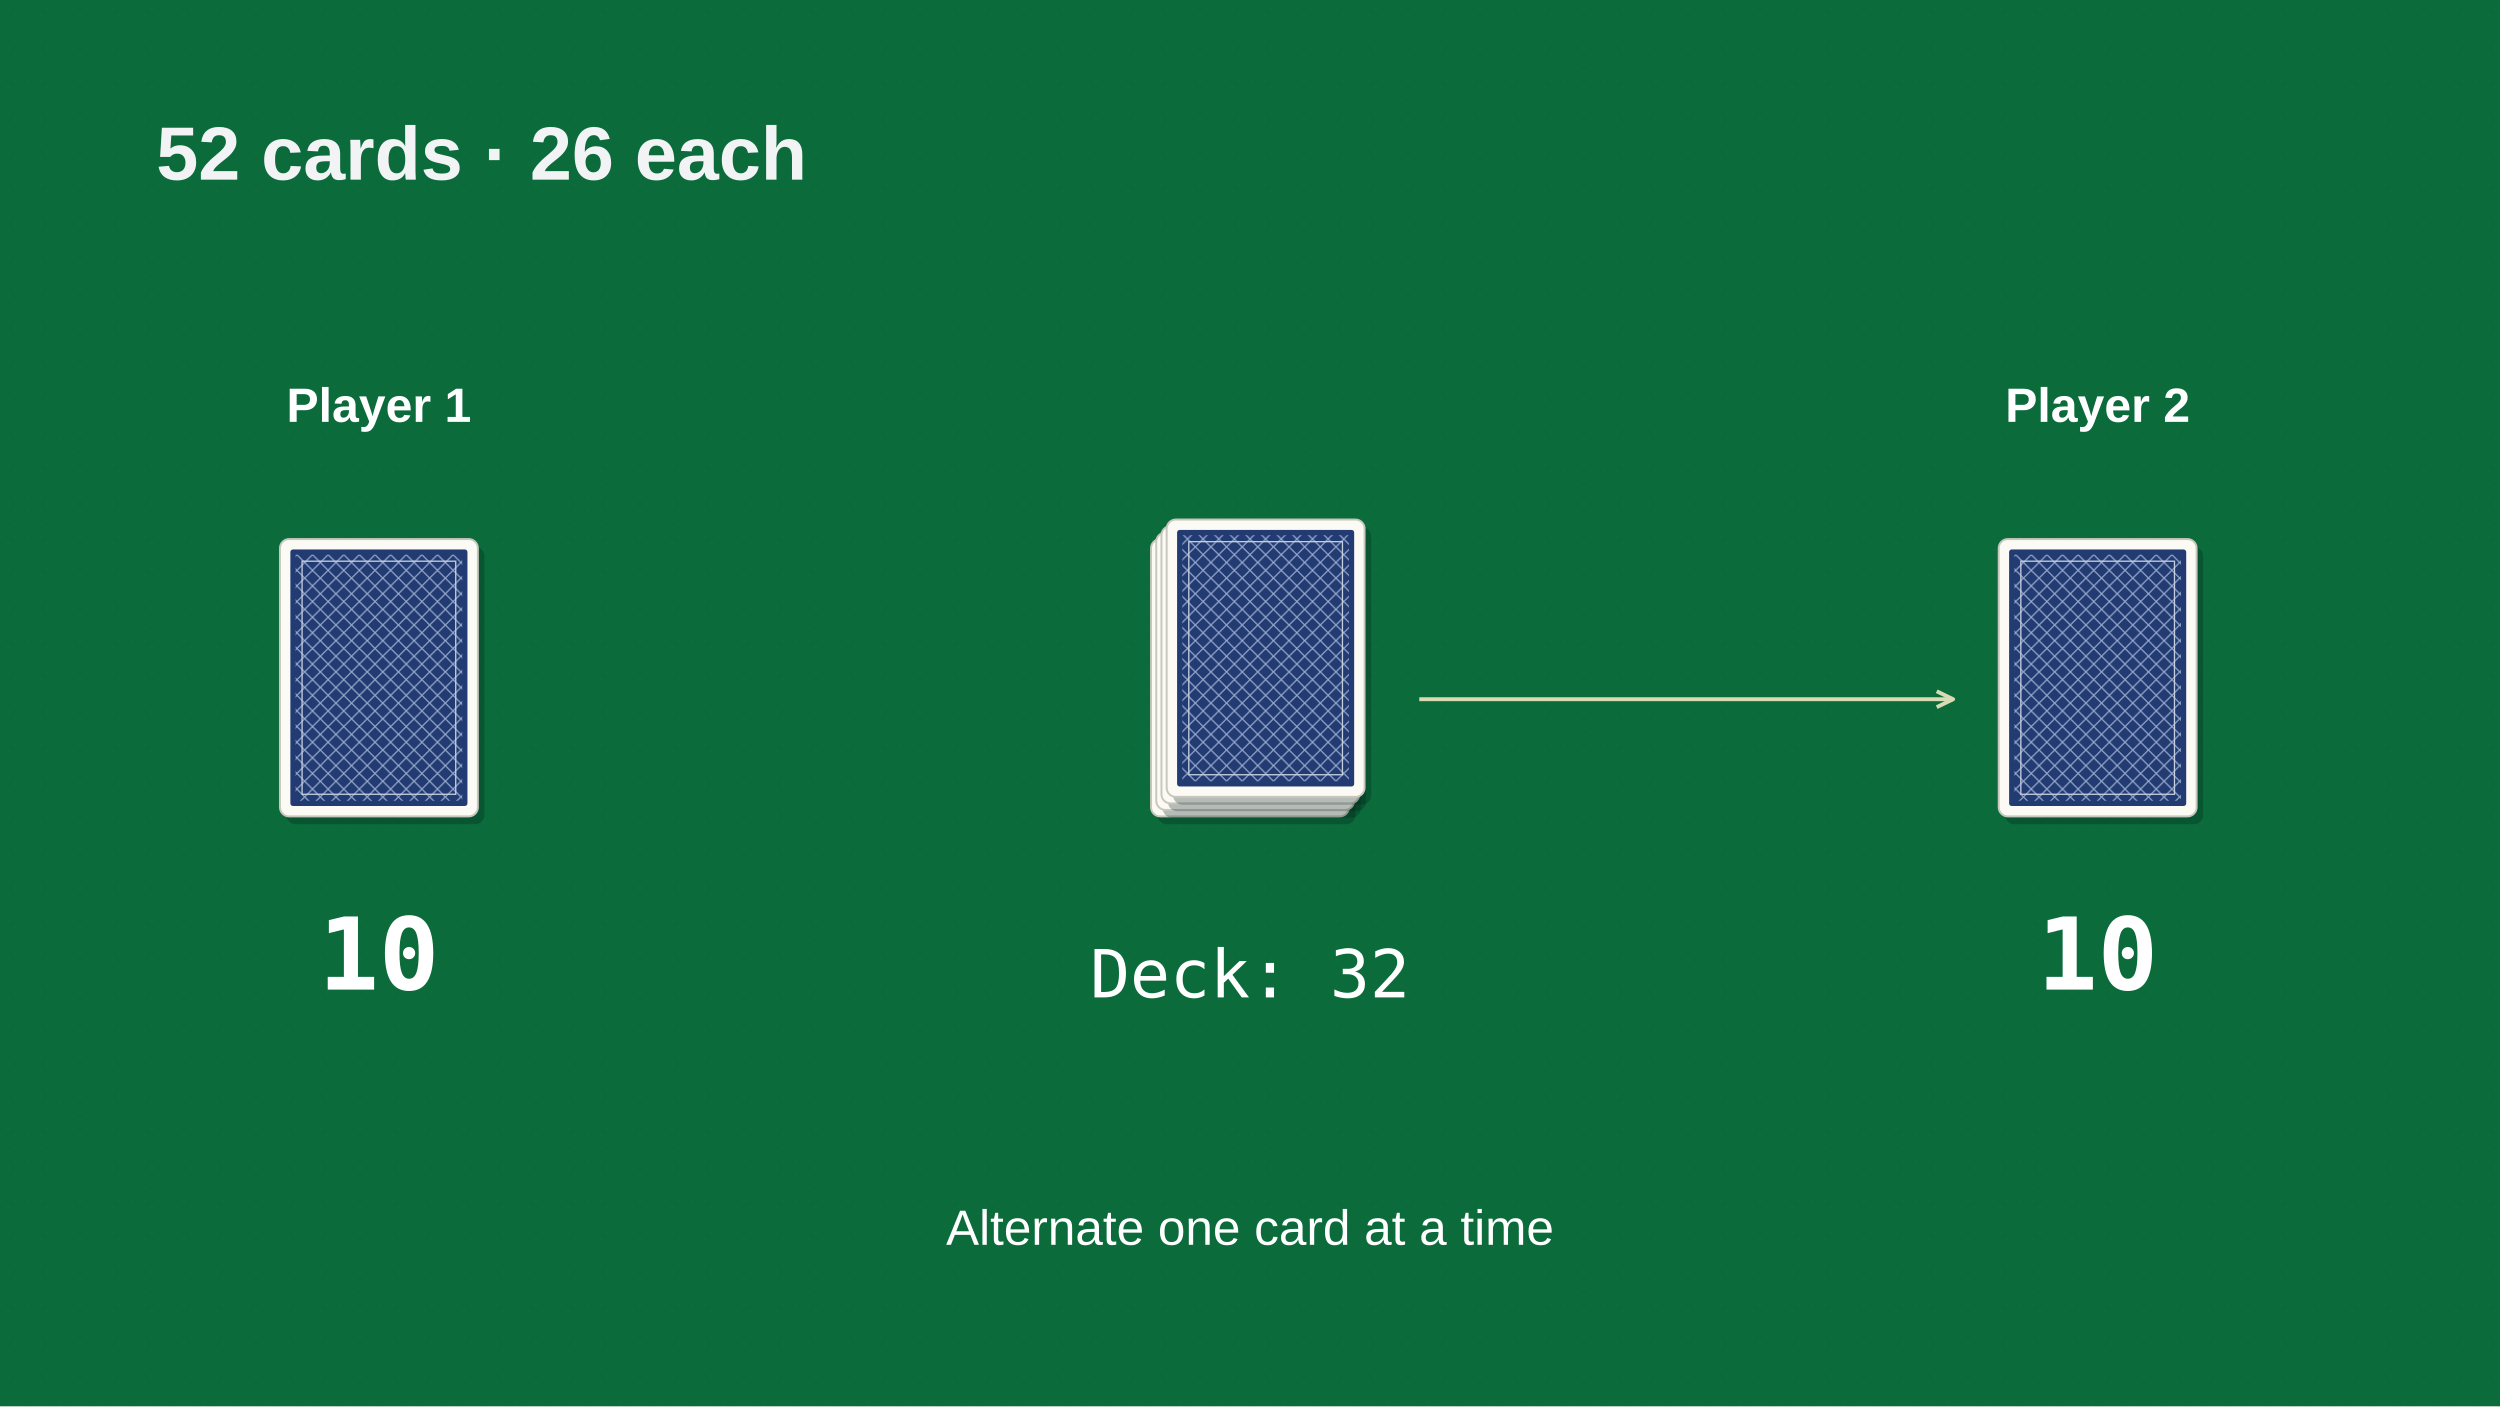
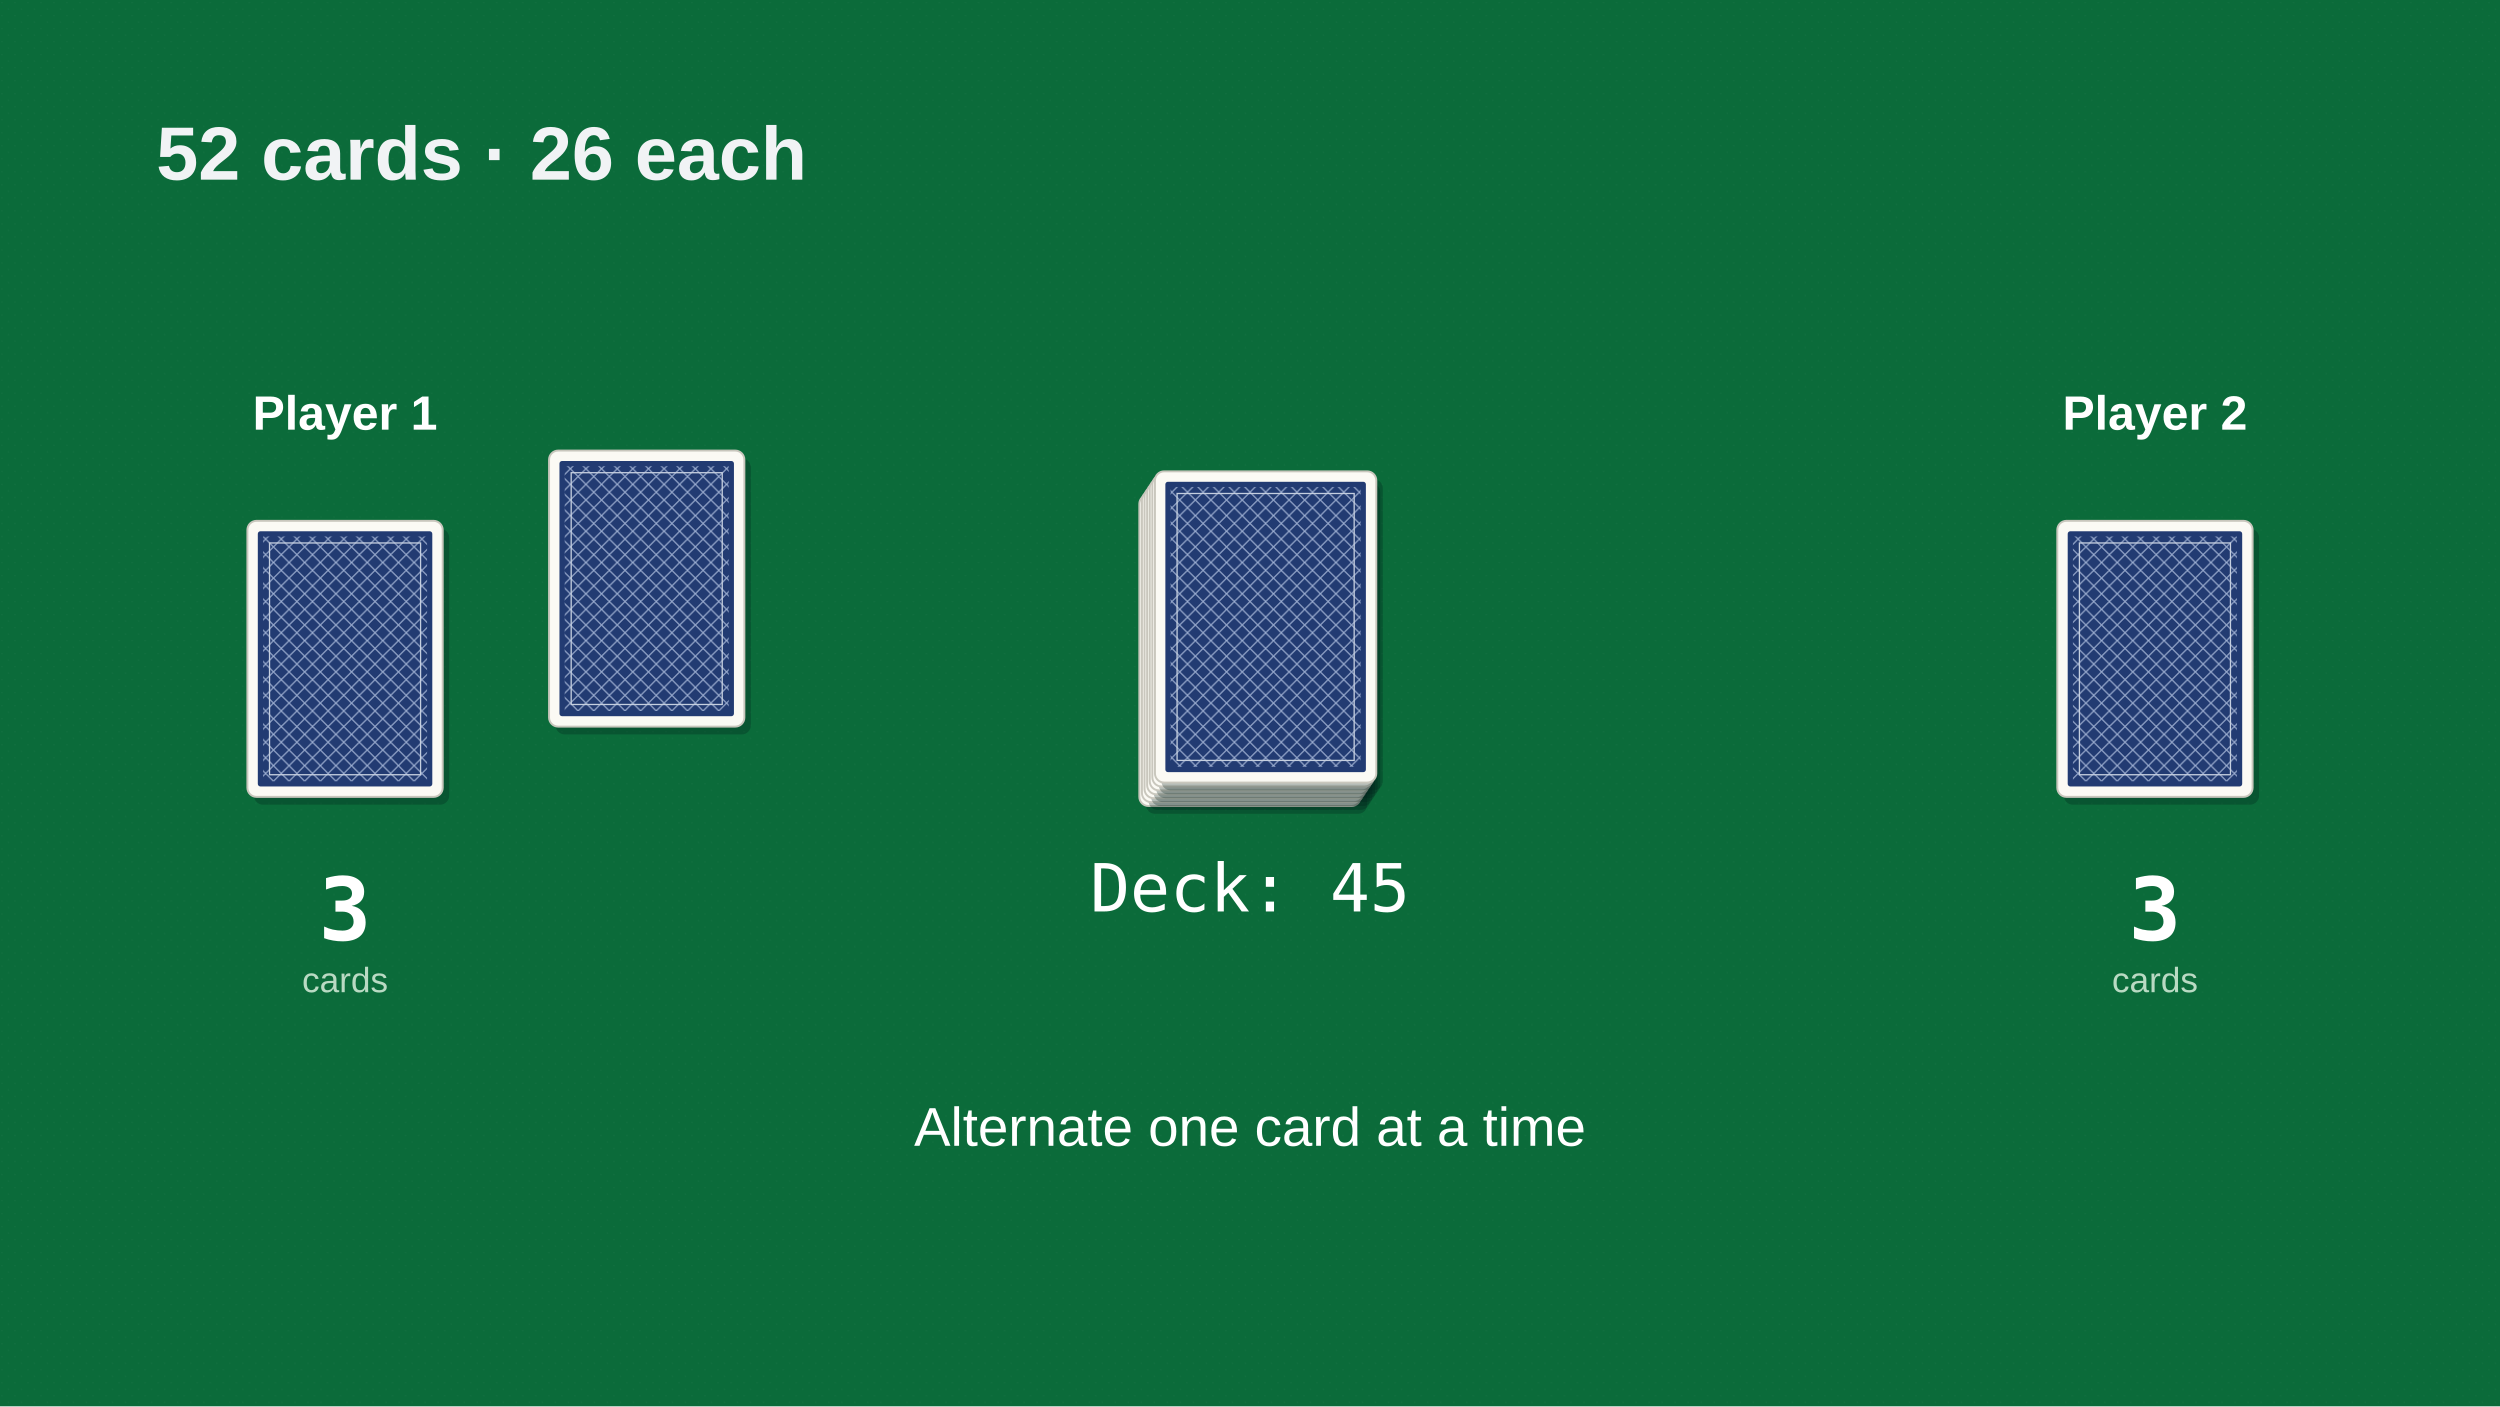
<svg xmlns="http://www.w3.org/2000/svg" width="1920" height="1080" viewBox="0 0 1920 1080" role="img">
  <defs>
    <pattern id="back" width="12" height="12" patternUnits="userSpaceOnUse">
      <path d="M0 6L6 0L12 6L6 12Z" fill="none" stroke="#8fa1c5" stroke-width="1" />
    </pattern>
    <pattern id="felt" width="10" height="10" patternUnits="userSpaceOnUse">
      <path d="M1 2h1M6 7h1" stroke="#ffffff" stroke-opacity=".035" />
    </pattern>
  </defs>
  <rect x="0.00" y="0.00" width="1920.00" height="1080.00" rx="0" fill="#0b6b3a" />
  <rect x="0.00" y="0.00" width="1920.00" height="1080.00" rx="0" fill="url(#felt)" />
  <text x="120.00" y="138.00" font-family="Liberation Sans" font-size="58" font-weight="700" fill="#f1f3f5" text-anchor="start" opacity="1" xml:space="preserve">52 cards · 26 each</text>
-   <text x="291.00" y="324.00" font-family="Liberation Sans" font-size="37" font-weight="700" fill="#fff" text-anchor="middle" opacity="1" xml:space="preserve">Player 1</text>
+   <text x="265.00" y="330.00" font-family="Liberation Sans" font-size="37" font-weight="700" fill="#ffffff" text-anchor="middle" opacity="1" xml:space="preserve">Player 1</text>
  <g opacity="1">
-     <rect x="220.00" y="420.00" width="152.00" height="213.00" rx="7" fill="#001e18" opacity="0.28" />
-     <rect x="215.00" y="414.00" width="152.00" height="213.00" rx="7" fill="#fbfaf4" stroke="#c9c7bd" stroke-width="1.5" />
-     <rect x="223.00" y="422.00" width="136.00" height="197.00" rx="2" fill="#223b72" />
-     <rect x="227.00" y="426.00" width="128.00" height="189.00" rx="0" fill="url(#back)" />
-     <rect x="232.00" y="431.00" width="118.00" height="179.00" rx="0" fill="none" stroke="#c5cfdf" stroke-width="1" />
+     <rect x="195.00" y="406.00" width="150.00" height="212.00" rx="7" fill="#001e18" opacity="0.28" />
+     <rect x="190.00" y="400.00" width="150.00" height="212.00" rx="7" fill="#fbfaf4" stroke="#c9c7bd" stroke-width="1.5" />
+     <rect x="198.00" y="408.00" width="134.00" height="196.00" rx="2" fill="#223b72" />
+     <rect x="202.00" y="412.00" width="126.00" height="188.00" rx="0" fill="url(#back)" />
+     <rect x="207.00" y="417.00" width="116.00" height="178.00" rx="0" fill="none" stroke="#c5cfdf" stroke-width="1" />
  </g>
-   <text x="291.00" y="760.00" font-family="DejaVu Sans Mono" font-size="77" font-weight="700" fill="#fff" text-anchor="middle" opacity="1" xml:space="preserve">10</text>
-   <text x="1611.00" y="324.00" font-family="Liberation Sans" font-size="37" font-weight="700" fill="#fff" text-anchor="middle" opacity="1" xml:space="preserve">Player 2</text>
+   <text x="265.00" y="722.00" font-family="DejaVu Sans Mono" font-size="67" font-weight="700" fill="#ffffff" text-anchor="middle" opacity="1" xml:space="preserve">3</text>
+   <text x="265.00" y="762.00" font-family="Liberation Sans" font-size="27" font-weight="400" fill="#b9dac3" text-anchor="middle" opacity="1" xml:space="preserve">cards</text>
+   <text x="1655.00" y="330.00" font-family="Liberation Sans" font-size="37" font-weight="700" fill="#ffffff" text-anchor="middle" opacity="1" xml:space="preserve">Player 2</text>
  <g opacity="1">
-     <rect x="1540.00" y="420.00" width="152.00" height="213.00" rx="7" fill="#001e18" opacity="0.28" />
-     <rect x="1535.00" y="414.00" width="152.00" height="213.00" rx="7" fill="#fbfaf4" stroke="#c9c7bd" stroke-width="1.5" />
-     <rect x="1543.00" y="422.00" width="136.00" height="197.00" rx="2" fill="#223b72" />
-     <rect x="1547.00" y="426.00" width="128.00" height="189.00" rx="0" fill="url(#back)" />
-     <rect x="1552.00" y="431.00" width="118.00" height="179.00" rx="0" fill="none" stroke="#c5cfdf" stroke-width="1" />
+     <rect x="1585.00" y="406.00" width="150.00" height="212.00" rx="7" fill="#001e18" opacity="0.28" />
+     <rect x="1580.00" y="400.00" width="150.00" height="212.00" rx="7" fill="#fbfaf4" stroke="#c9c7bd" stroke-width="1.5" />
+     <rect x="1588.00" y="408.00" width="134.00" height="196.00" rx="2" fill="#223b72" />
+     <rect x="1592.00" y="412.00" width="126.00" height="188.00" rx="0" fill="url(#back)" />
+     <rect x="1597.00" y="417.00" width="116.00" height="178.00" rx="0" fill="none" stroke="#c5cfdf" stroke-width="1" />
  </g>
-   <text x="1611.00" y="760.00" font-family="DejaVu Sans Mono" font-size="77" font-weight="700" fill="#fff" text-anchor="middle" opacity="1" xml:space="preserve">10</text>
+   <text x="1655.00" y="722.00" font-family="DejaVu Sans Mono" font-size="67" font-weight="700" fill="#ffffff" text-anchor="middle" opacity="1" xml:space="preserve">3</text>
+   <text x="1655.00" y="762.00" font-family="Liberation Sans" font-size="27" font-weight="400" fill="#b9dac3" text-anchor="middle" opacity="1" xml:space="preserve">cards</text>
  <g opacity="1">
-     <rect x="889.00" y="420.00" width="152.00" height="213.00" rx="7" fill="#001e18" opacity="0.28" />
-     <rect x="884.00" y="414.00" width="152.00" height="213.00" rx="7" fill="#fbfaf4" stroke="#c9c7bd" stroke-width="1.5" />
-     <rect x="892.00" y="422.00" width="136.00" height="197.00" rx="2" fill="#223b72" />
-     <rect x="896.00" y="426.00" width="128.00" height="189.00" rx="0" fill="url(#back)" />
-     <rect x="901.00" y="431.00" width="118.00" height="179.00" rx="0" fill="none" stroke="#c5cfdf" stroke-width="1" />
+     <rect x="880.00" y="386.00" width="170.00" height="239.00" rx="7" fill="#001e18" opacity="0.28" />
+     <rect x="875.00" y="380.00" width="170.00" height="239.00" rx="7" fill="#fbfaf4" stroke="#c9c7bd" stroke-width="1.5" />
+     <rect x="883.00" y="388.00" width="154.00" height="223.00" rx="2" fill="#223b72" />
+     <rect x="887.00" y="392.00" width="146.00" height="215.00" rx="0" fill="url(#back)" />
+     <rect x="892.00" y="397.00" width="136.00" height="205.00" rx="0" fill="none" stroke="#c5cfdf" stroke-width="1" />
  </g>
  <g opacity="1">
-     <rect x="893.00" y="415.00" width="152.00" height="213.00" rx="7" fill="#001e18" opacity="0.28" />
-     <rect x="888.00" y="409.00" width="152.00" height="213.00" rx="7" fill="#fbfaf4" stroke="#c9c7bd" stroke-width="1.5" />
-     <rect x="896.00" y="417.00" width="136.00" height="197.00" rx="2" fill="#223b72" />
-     <rect x="900.00" y="421.00" width="128.00" height="189.00" rx="0" fill="url(#back)" />
-     <rect x="905.00" y="426.00" width="118.00" height="179.00" rx="0" fill="none" stroke="#c5cfdf" stroke-width="1" />
+     <rect x="882.00" y="383.00" width="170.00" height="239.00" rx="7" fill="#001e18" opacity="0.28" />
+     <rect x="877.00" y="377.00" width="170.00" height="239.00" rx="7" fill="#fbfaf4" stroke="#c9c7bd" stroke-width="1.5" />
+     <rect x="885.00" y="385.00" width="154.00" height="223.00" rx="2" fill="#223b72" />
+     <rect x="889.00" y="389.00" width="146.00" height="215.00" rx="0" fill="url(#back)" />
+     <rect x="894.00" y="394.00" width="136.00" height="205.00" rx="0" fill="none" stroke="#c5cfdf" stroke-width="1" />
  </g>
  <g opacity="1">
-     <rect x="897.00" y="410.00" width="152.00" height="213.00" rx="7" fill="#001e18" opacity="0.28" />
-     <rect x="892.00" y="404.00" width="152.00" height="213.00" rx="7" fill="#fbfaf4" stroke="#c9c7bd" stroke-width="1.5" />
-     <rect x="900.00" y="412.00" width="136.00" height="197.00" rx="2" fill="#223b72" />
-     <rect x="904.00" y="416.00" width="128.00" height="189.00" rx="0" fill="url(#back)" />
-     <rect x="909.00" y="421.00" width="118.00" height="179.00" rx="0" fill="none" stroke="#c5cfdf" stroke-width="1" />
+     <rect x="884.00" y="380.00" width="170.00" height="239.00" rx="7" fill="#001e18" opacity="0.28" />
+     <rect x="879.00" y="374.00" width="170.00" height="239.00" rx="7" fill="#fbfaf4" stroke="#c9c7bd" stroke-width="1.5" />
+     <rect x="887.00" y="382.00" width="154.00" height="223.00" rx="2" fill="#223b72" />
+     <rect x="891.00" y="386.00" width="146.00" height="215.00" rx="0" fill="url(#back)" />
+     <rect x="896.00" y="391.00" width="136.00" height="205.00" rx="0" fill="none" stroke="#c5cfdf" stroke-width="1" />
  </g>
  <g opacity="1">
-     <rect x="901.00" y="405.00" width="152.00" height="213.00" rx="7" fill="#001e18" opacity="0.28" />
-     <rect x="896.00" y="399.00" width="152.00" height="213.00" rx="7" fill="#fbfaf4" stroke="#c9c7bd" stroke-width="1.5" />
-     <rect x="904.00" y="407.00" width="136.00" height="197.00" rx="2" fill="#223b72" />
-     <rect x="908.00" y="411.00" width="128.00" height="189.00" rx="0" fill="url(#back)" />
-     <rect x="913.00" y="416.00" width="118.00" height="179.00" rx="0" fill="none" stroke="#c5cfdf" stroke-width="1" />
+     <rect x="886.00" y="377.00" width="170.00" height="239.00" rx="7" fill="#001e18" opacity="0.28" />
+     <rect x="881.00" y="371.00" width="170.00" height="239.00" rx="7" fill="#fbfaf4" stroke="#c9c7bd" stroke-width="1.5" />
+     <rect x="889.00" y="379.00" width="154.00" height="223.00" rx="2" fill="#223b72" />
+     <rect x="893.00" y="383.00" width="146.00" height="215.00" rx="0" fill="url(#back)" />
+     <rect x="898.00" y="388.00" width="136.00" height="205.00" rx="0" fill="none" stroke="#c5cfdf" stroke-width="1" />
  </g>
-   <text x="960.00" y="766.00" font-family="DejaVu Sans Mono" font-size="51" font-weight="400" fill="#fff" text-anchor="middle" opacity="1" xml:space="preserve">Deck: 32</text>
-   <path d="M1090.00 537.00L1500.00 537.00" fill="none" stroke="#d8dcb4" stroke-width="3" />
-   <path d="M1487.394 543.09 L1500 537 L1487.394 530.91" stroke="#d8dcb4" stroke-width="3" fill="none" stroke-linejoin="round" />
-   <text x="960.00" y="956.00" font-family="Liberation Sans" font-size="38" font-weight="400" fill="#fff" text-anchor="middle" opacity="1" xml:space="preserve">Alternate one card at a time</text>
+   <g opacity="1">
+     <rect x="888.00" y="374.00" width="170.00" height="239.00" rx="7" fill="#001e18" opacity="0.28" />
+     <rect x="883.00" y="368.00" width="170.00" height="239.00" rx="7" fill="#fbfaf4" stroke="#c9c7bd" stroke-width="1.5" />
+     <rect x="891.00" y="376.00" width="154.00" height="223.00" rx="2" fill="#223b72" />
+     <rect x="895.00" y="380.00" width="146.00" height="215.00" rx="0" fill="url(#back)" />
+     <rect x="900.00" y="385.00" width="136.00" height="205.00" rx="0" fill="none" stroke="#c5cfdf" stroke-width="1" />
+   </g>
+   <g opacity="1">
+     <rect x="890.00" y="371.00" width="170.00" height="239.00" rx="7" fill="#001e18" opacity="0.28" />
+     <rect x="885.00" y="365.00" width="170.00" height="239.00" rx="7" fill="#fbfaf4" stroke="#c9c7bd" stroke-width="1.5" />
+     <rect x="893.00" y="373.00" width="154.00" height="223.00" rx="2" fill="#223b72" />
+     <rect x="897.00" y="377.00" width="146.00" height="215.00" rx="0" fill="url(#back)" />
+     <rect x="902.00" y="382.00" width="136.00" height="205.00" rx="0" fill="none" stroke="#c5cfdf" stroke-width="1" />
+   </g>
+   <g opacity="1">
+     <rect x="892.00" y="368.00" width="170.00" height="239.00" rx="7" fill="#001e18" opacity="0.28" />
+     <rect x="887.00" y="362.00" width="170.00" height="239.00" rx="7" fill="#fbfaf4" stroke="#c9c7bd" stroke-width="1.5" />
+     <rect x="895.00" y="370.00" width="154.00" height="223.00" rx="2" fill="#223b72" />
+     <rect x="899.00" y="374.00" width="146.00" height="215.00" rx="0" fill="url(#back)" />
+     <rect x="904.00" y="379.00" width="136.00" height="205.00" rx="0" fill="none" stroke="#c5cfdf" stroke-width="1" />
+   </g>
+   <text x="960.00" y="700.00" font-family="DejaVu Sans Mono" font-size="51" font-weight="400" fill="#ffffff" text-anchor="middle" opacity="1" xml:space="preserve">Deck: 45</text>
+   <g opacity="1">
+     <rect x="426.67" y="352.04" width="150.00" height="212.00" rx="7" fill="#001e18" opacity="0.28" />
+     <rect x="421.67" y="346.04" width="150.00" height="212.00" rx="7" fill="#fbfaf4" stroke="#c9c7bd" stroke-width="1.5" />
+     <rect x="429.67" y="354.04" width="134.00" height="196.00" rx="2" fill="#223b72" />
+     <rect x="433.67" y="358.04" width="126.00" height="188.00" rx="0" fill="url(#back)" />
+     <rect x="438.67" y="363.04" width="116.00" height="178.00" rx="0" fill="none" stroke="#c5cfdf" stroke-width="1" />
+   </g>
+   <text x="960.00" y="880.00" font-family="Liberation Sans" font-size="42" font-weight="400" fill="#ffffff" text-anchor="middle" opacity="1" xml:space="preserve">Alternate one card at a time</text>
</svg>
